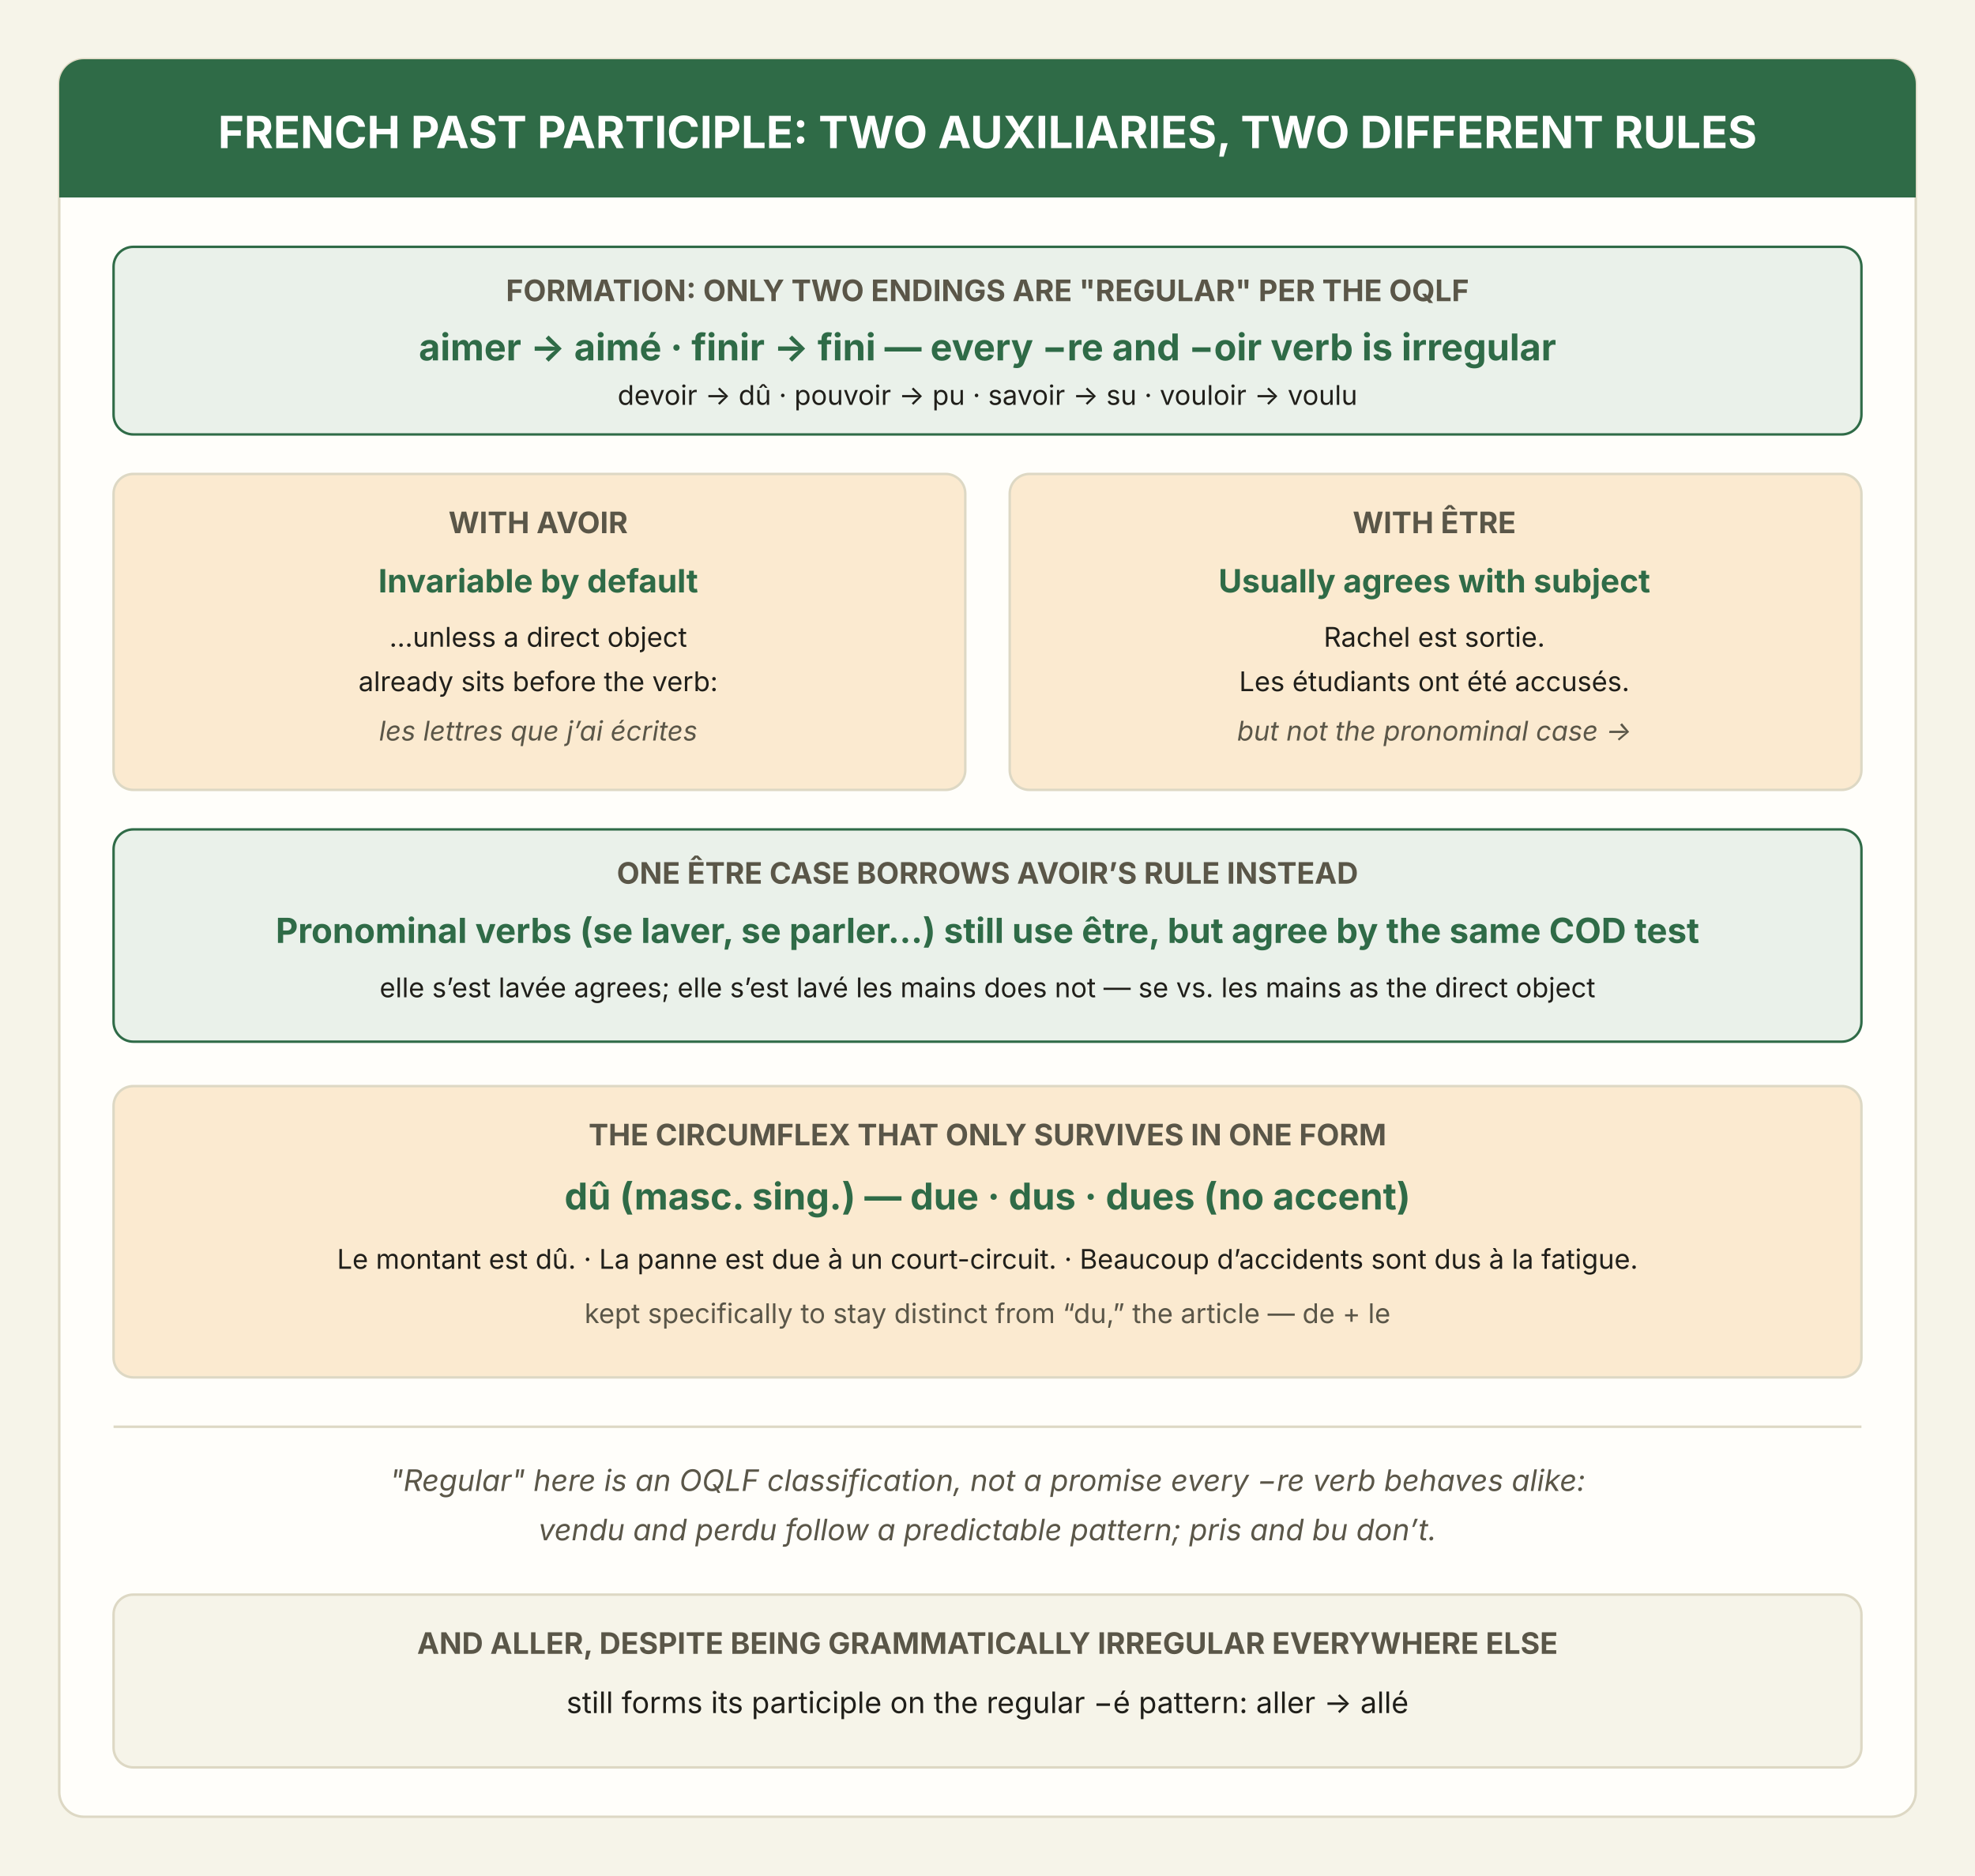
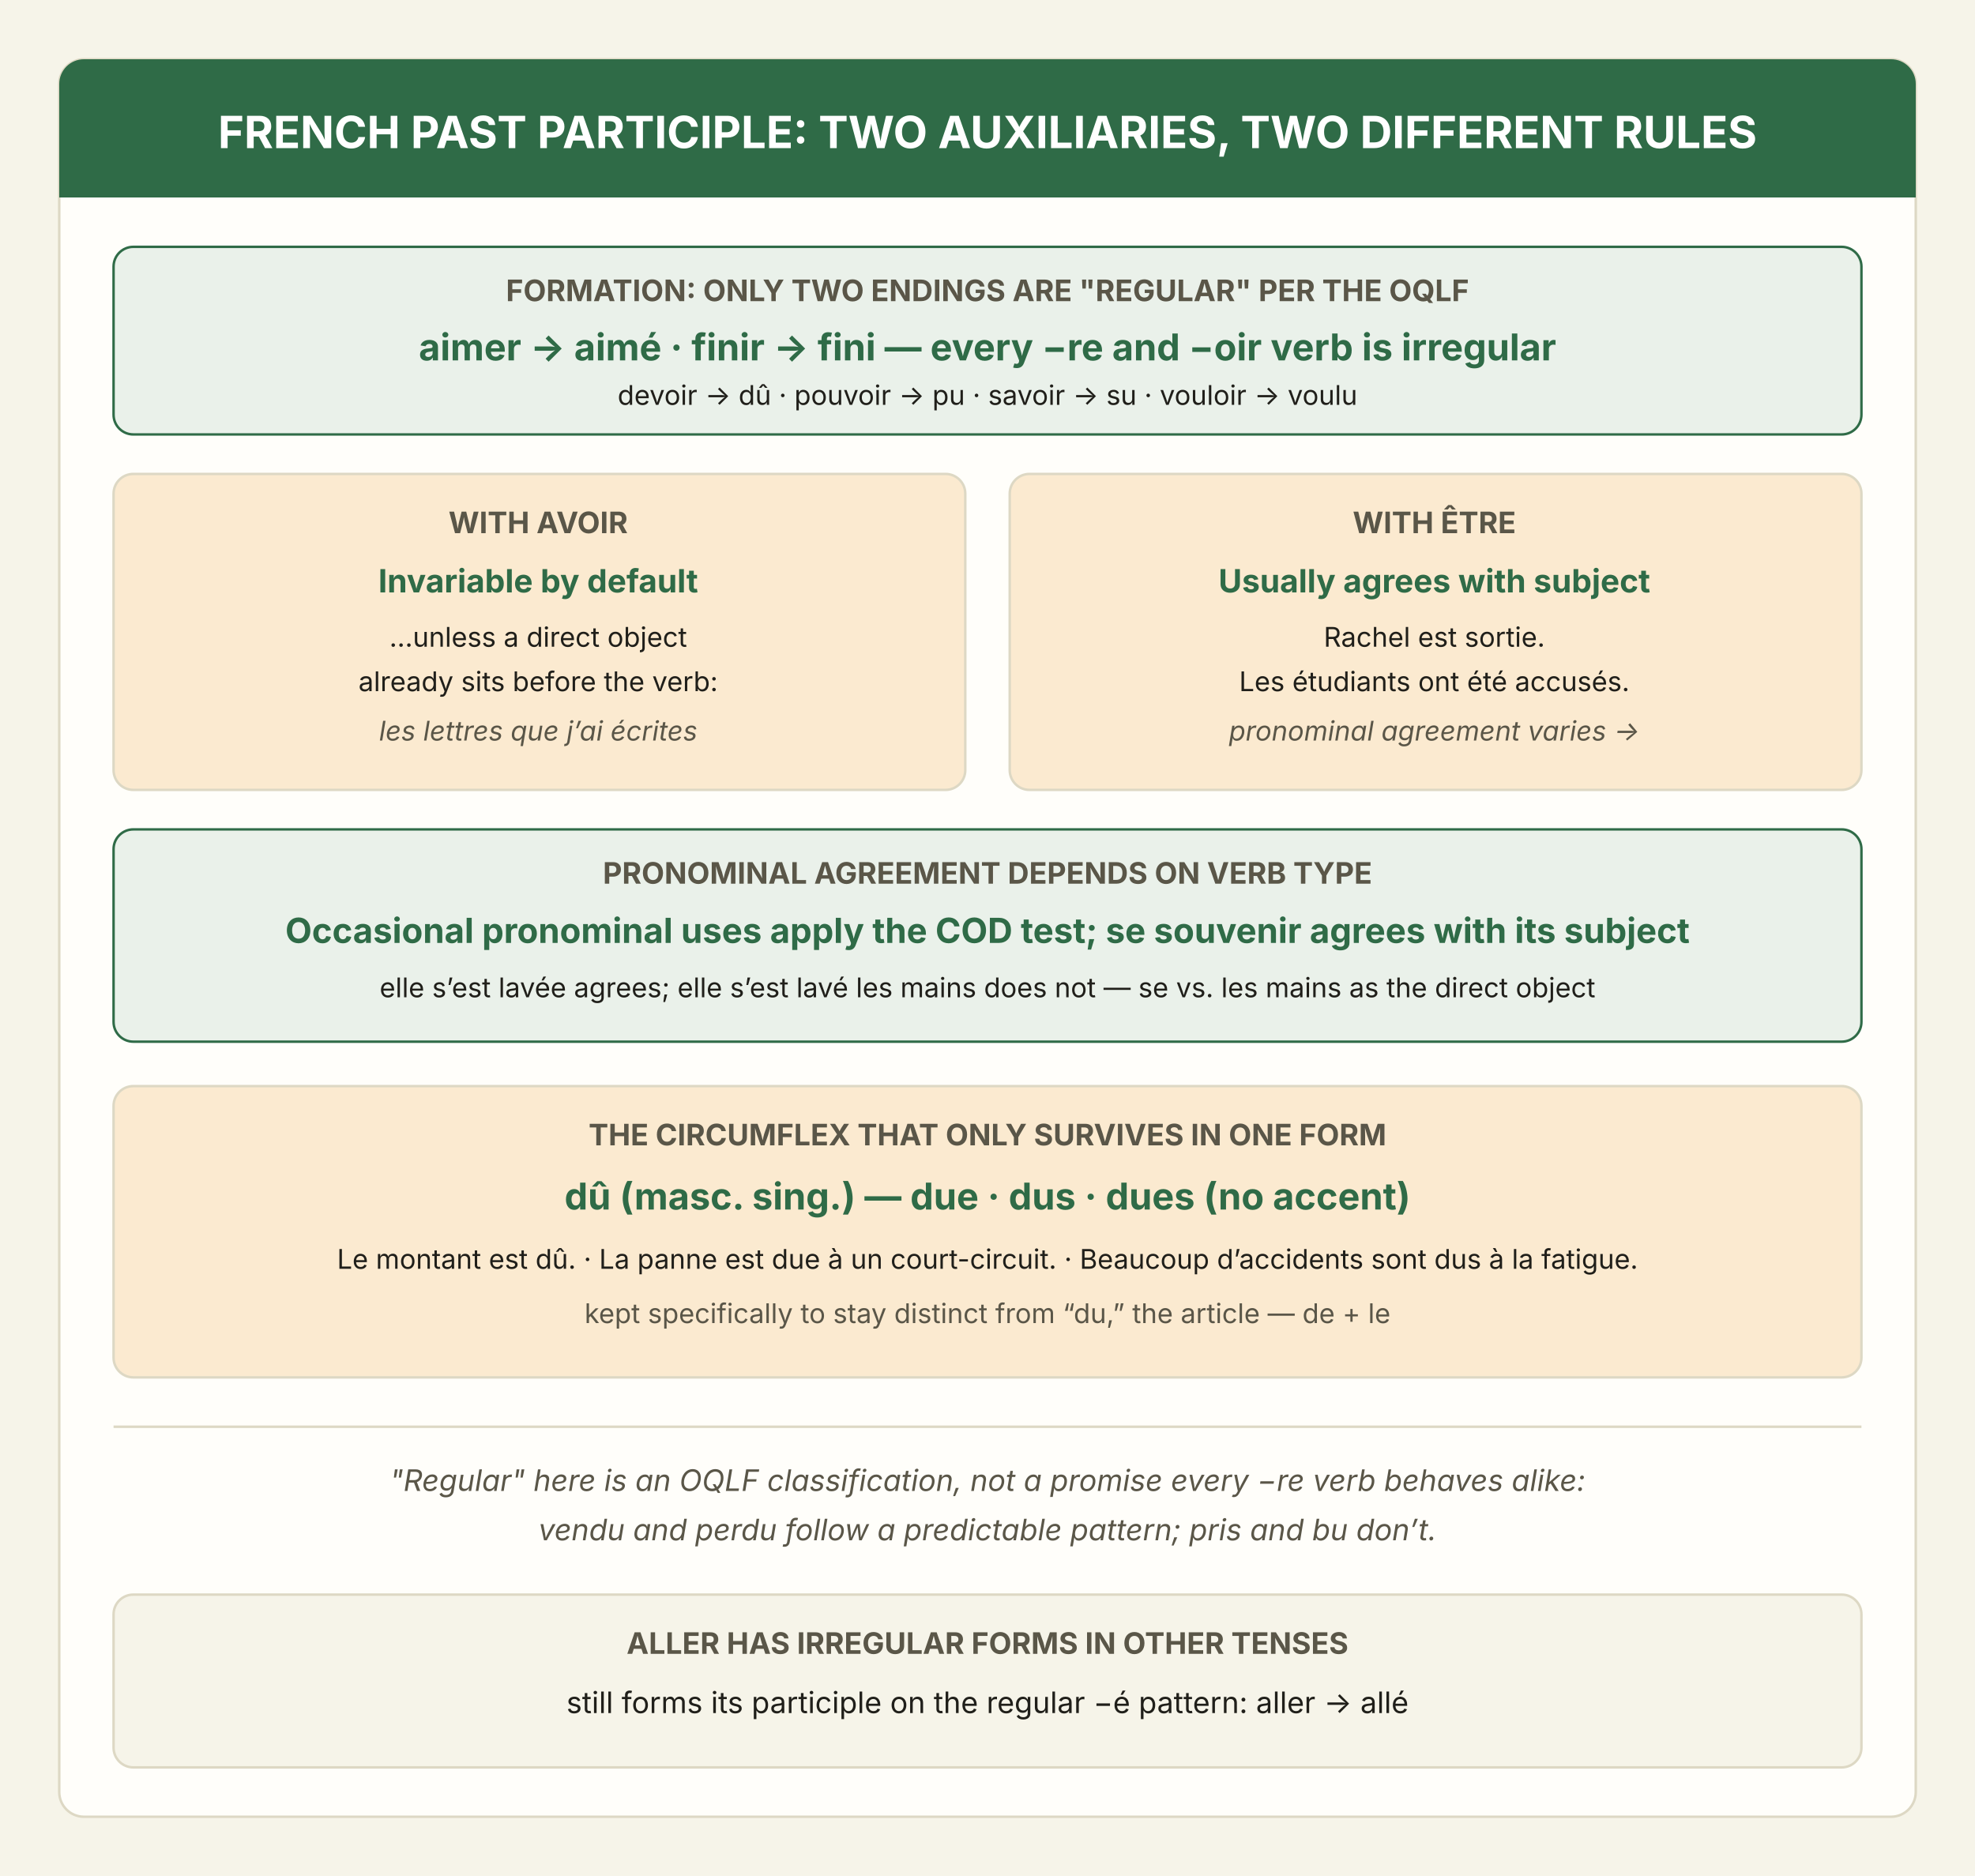
<svg xmlns="http://www.w3.org/2000/svg" viewBox="0 0 800 760" font-family="system-ui, -apple-system, sans-serif">
  <rect width="800" height="760" fill="#f6f4e9" />
  <rect x="24" y="24" width="752" height="712" rx="10" fill="#fffefa" stroke="#ddd8c4" />
  <rect x="24" y="24" width="752" height="56" rx="10" fill="#2f6b47" />
  <rect x="24" y="60" width="752" height="20" fill="#2f6b47" />
  <text x="400" y="60" text-anchor="middle" fill="#ffffff" font-size="18" font-weight="700">FRENCH PAST PARTICIPLE: TWO AUXILIARIES, TWO DIFFERENT RULES</text>
  <rect x="46" y="100" width="708" height="76" rx="8" fill="#eaf1ea" stroke="#2f6b47" />
  <text x="400" y="122" text-anchor="middle" fill="#5a5648" font-size="12" font-weight="700">FORMATION: ONLY TWO ENDINGS ARE "REGULAR" PER THE OQLF</text>
  <text x="400" y="146" text-anchor="middle" fill="#2f6b47" font-size="15" font-weight="700">aimer → aimé · finir → fini — every −re and −oir verb is irregular</text>
  <text x="400" y="164" text-anchor="middle" fill="#201f1a" font-size="11">devoir → dû · pouvoir → pu · savoir → su · vouloir → voulu</text>
  <rect x="46" y="192" width="345" height="128" rx="8" fill="#fbead0" stroke="#ddd8c4" />
  <rect x="409" y="192" width="345" height="128" rx="8" fill="#fbead0" stroke="#ddd8c4" />
  <text x="218" y="216" text-anchor="middle" fill="#5a5648" font-size="12" font-weight="700">WITH AVOIR</text>
  <text x="218" y="240" text-anchor="middle" fill="#2f6b47" font-size="13" font-weight="700">Invariable by default</text>
  <text x="218" y="262" text-anchor="middle" fill="#201f1a" font-size="11">...unless a direct object</text>
  <text x="218" y="280" text-anchor="middle" fill="#201f1a" font-size="11">already sits before the verb:</text>
  <text x="218" y="300" text-anchor="middle" fill="#5a5648" font-size="11" font-style="italic">les lettres que j’ai écrites</text>
  <text x="581" y="216" text-anchor="middle" fill="#5a5648" font-size="12" font-weight="700">WITH ÊTRE</text>
  <text x="581" y="240" text-anchor="middle" fill="#2f6b47" font-size="13" font-weight="700">Usually agrees with subject</text>
  <text x="581" y="262" text-anchor="middle" fill="#201f1a" font-size="11">Rachel est sortie.</text>
  <text x="581" y="280" text-anchor="middle" fill="#201f1a" font-size="11">Les étudiants ont été accusés.</text>
-   <text x="581" y="300" text-anchor="middle" fill="#5a5648" font-size="11" font-style="italic">but not the pronominal case →</text>
+   <text x="581" y="300" text-anchor="middle" fill="#5a5648" font-size="11" font-style="italic">pronominal agreement varies →</text>
  <rect x="46" y="336" width="708" height="86" rx="8" fill="#eaf1ea" stroke="#2f6b47" />
-   <text x="400" y="358" text-anchor="middle" fill="#5a5648" font-size="12" font-weight="700">ONE ÊTRE CASE BORROWS AVOIR’S RULE INSTEAD</text>
-   <text x="400" y="382" text-anchor="middle" fill="#2f6b47" font-size="14" font-weight="700">Pronominal verbs (se laver, se parler...) still use être, but agree by the same COD test</text>
+   <text x="400" y="358" text-anchor="middle" fill="#5a5648" font-size="12" font-weight="700">PRONOMINAL AGREEMENT DEPENDS ON VERB TYPE</text>
+   <text x="400" y="382" text-anchor="middle" fill="#2f6b47" font-size="14" font-weight="700">Occasional pronominal uses apply the COD test; se souvenir agrees with its subject</text>
  <text x="400" y="404" text-anchor="middle" fill="#201f1a" font-size="11">elle s’est lavée agrees; elle s’est lavé les mains does not — se vs. les mains as the direct object</text>
  <rect x="46" y="440" width="708" height="118" rx="8" fill="#fbead0" stroke="#ddd8c4" />
  <text x="400" y="464" text-anchor="middle" fill="#5a5648" font-size="12" font-weight="700">THE CIRCUMFLEX THAT ONLY SURVIVES IN ONE FORM</text>
  <text x="400" y="490" text-anchor="middle" fill="#2f6b47" font-size="15" font-weight="700">dû (masc. sing.) — due · dus · dues (no accent)</text>
  <text x="400" y="514" text-anchor="middle" fill="#201f1a" font-size="11">Le montant est dû. · La panne est due à un court-circuit. · Beaucoup d’accidents sont dus à la fatigue.</text>
  <text x="400" y="536" text-anchor="middle" fill="#5a5648" font-size="11">kept specifically to stay distinct from “du,” the article — de + le</text>
  <line x1="46" y1="578" x2="754" y2="578" stroke="#ddd8c4" stroke-width="1" />
  <text x="400" y="604" text-anchor="middle" fill="#5a5648" font-size="12" font-style="italic">"Regular" here is an OQLF classification, not a promise every −re verb behaves alike:</text>
  <text x="400" y="624" text-anchor="middle" fill="#5a5648" font-size="12" font-style="italic">vendu and perdu follow a predictable pattern; pris and bu don’t.</text>
  <rect x="46" y="646" width="708" height="70" rx="8" fill="#f6f4e9" stroke="#ddd8c4" />
-   <text x="400" y="670" text-anchor="middle" fill="#5a5648" font-size="12" font-weight="700">AND ALLER, DESPITE BEING GRAMMATICALLY IRREGULAR EVERYWHERE ELSE</text>
+   <text x="400" y="670" text-anchor="middle" fill="#5a5648" font-size="12" font-weight="700">ALLER HAS IRREGULAR FORMS IN OTHER TENSES</text>
  <text x="400" y="694" text-anchor="middle" fill="#201f1a" font-size="12">still forms its participle on the regular −é pattern: aller → allé</text>
</svg>
